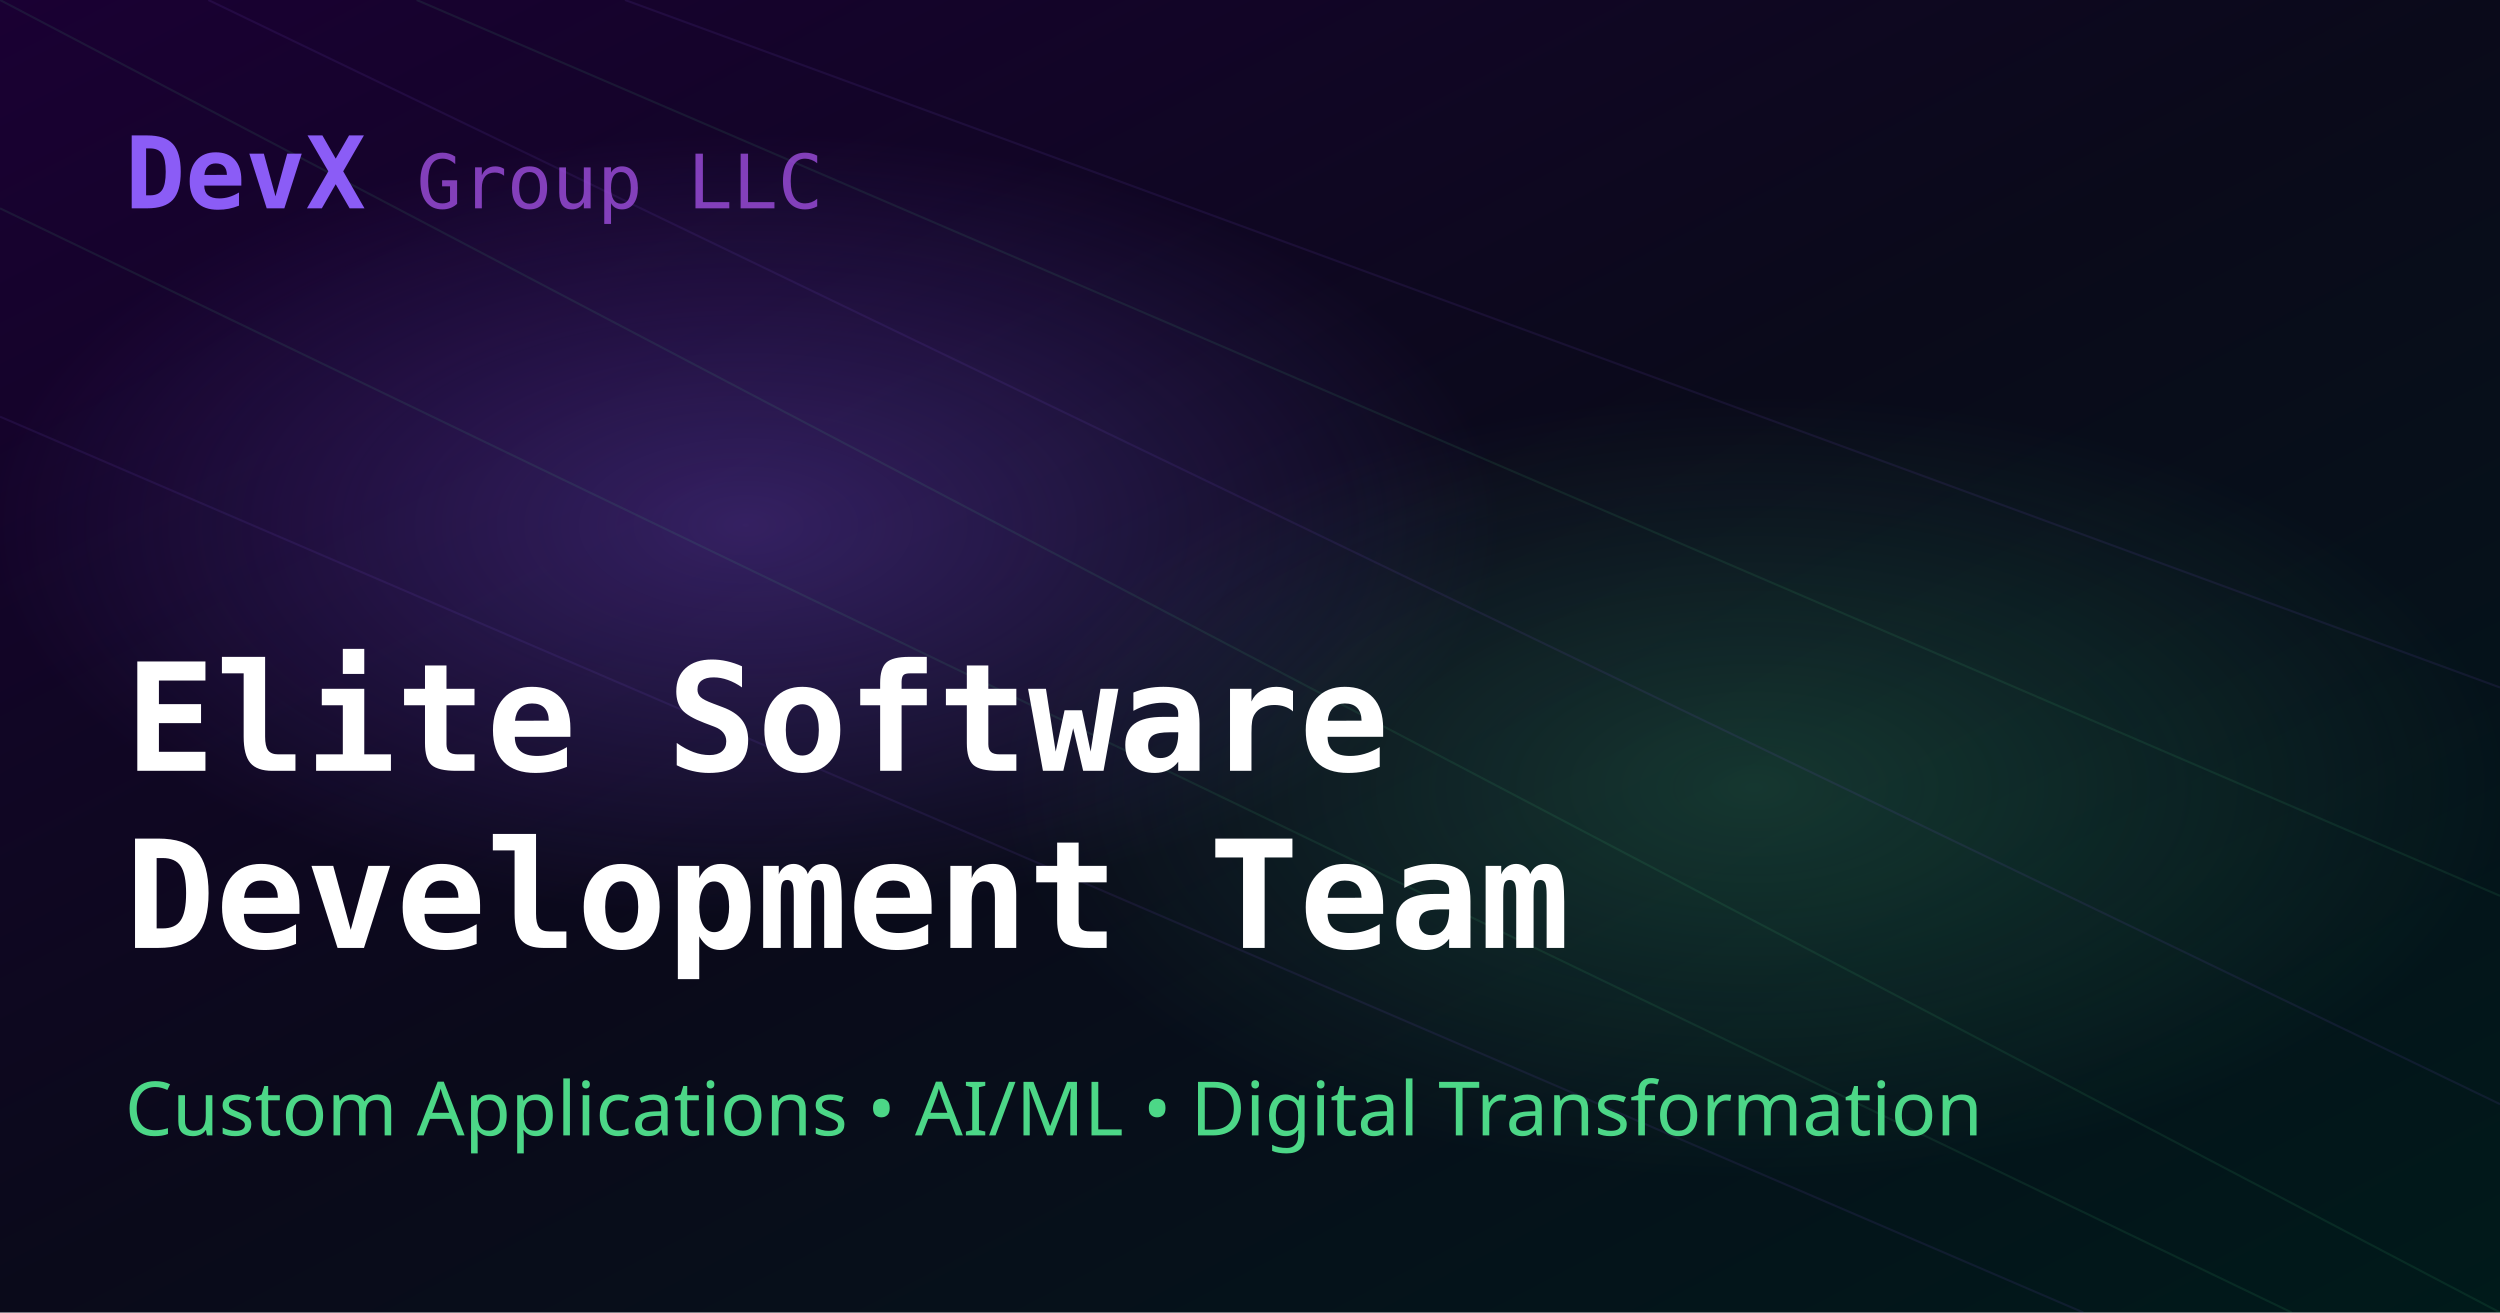
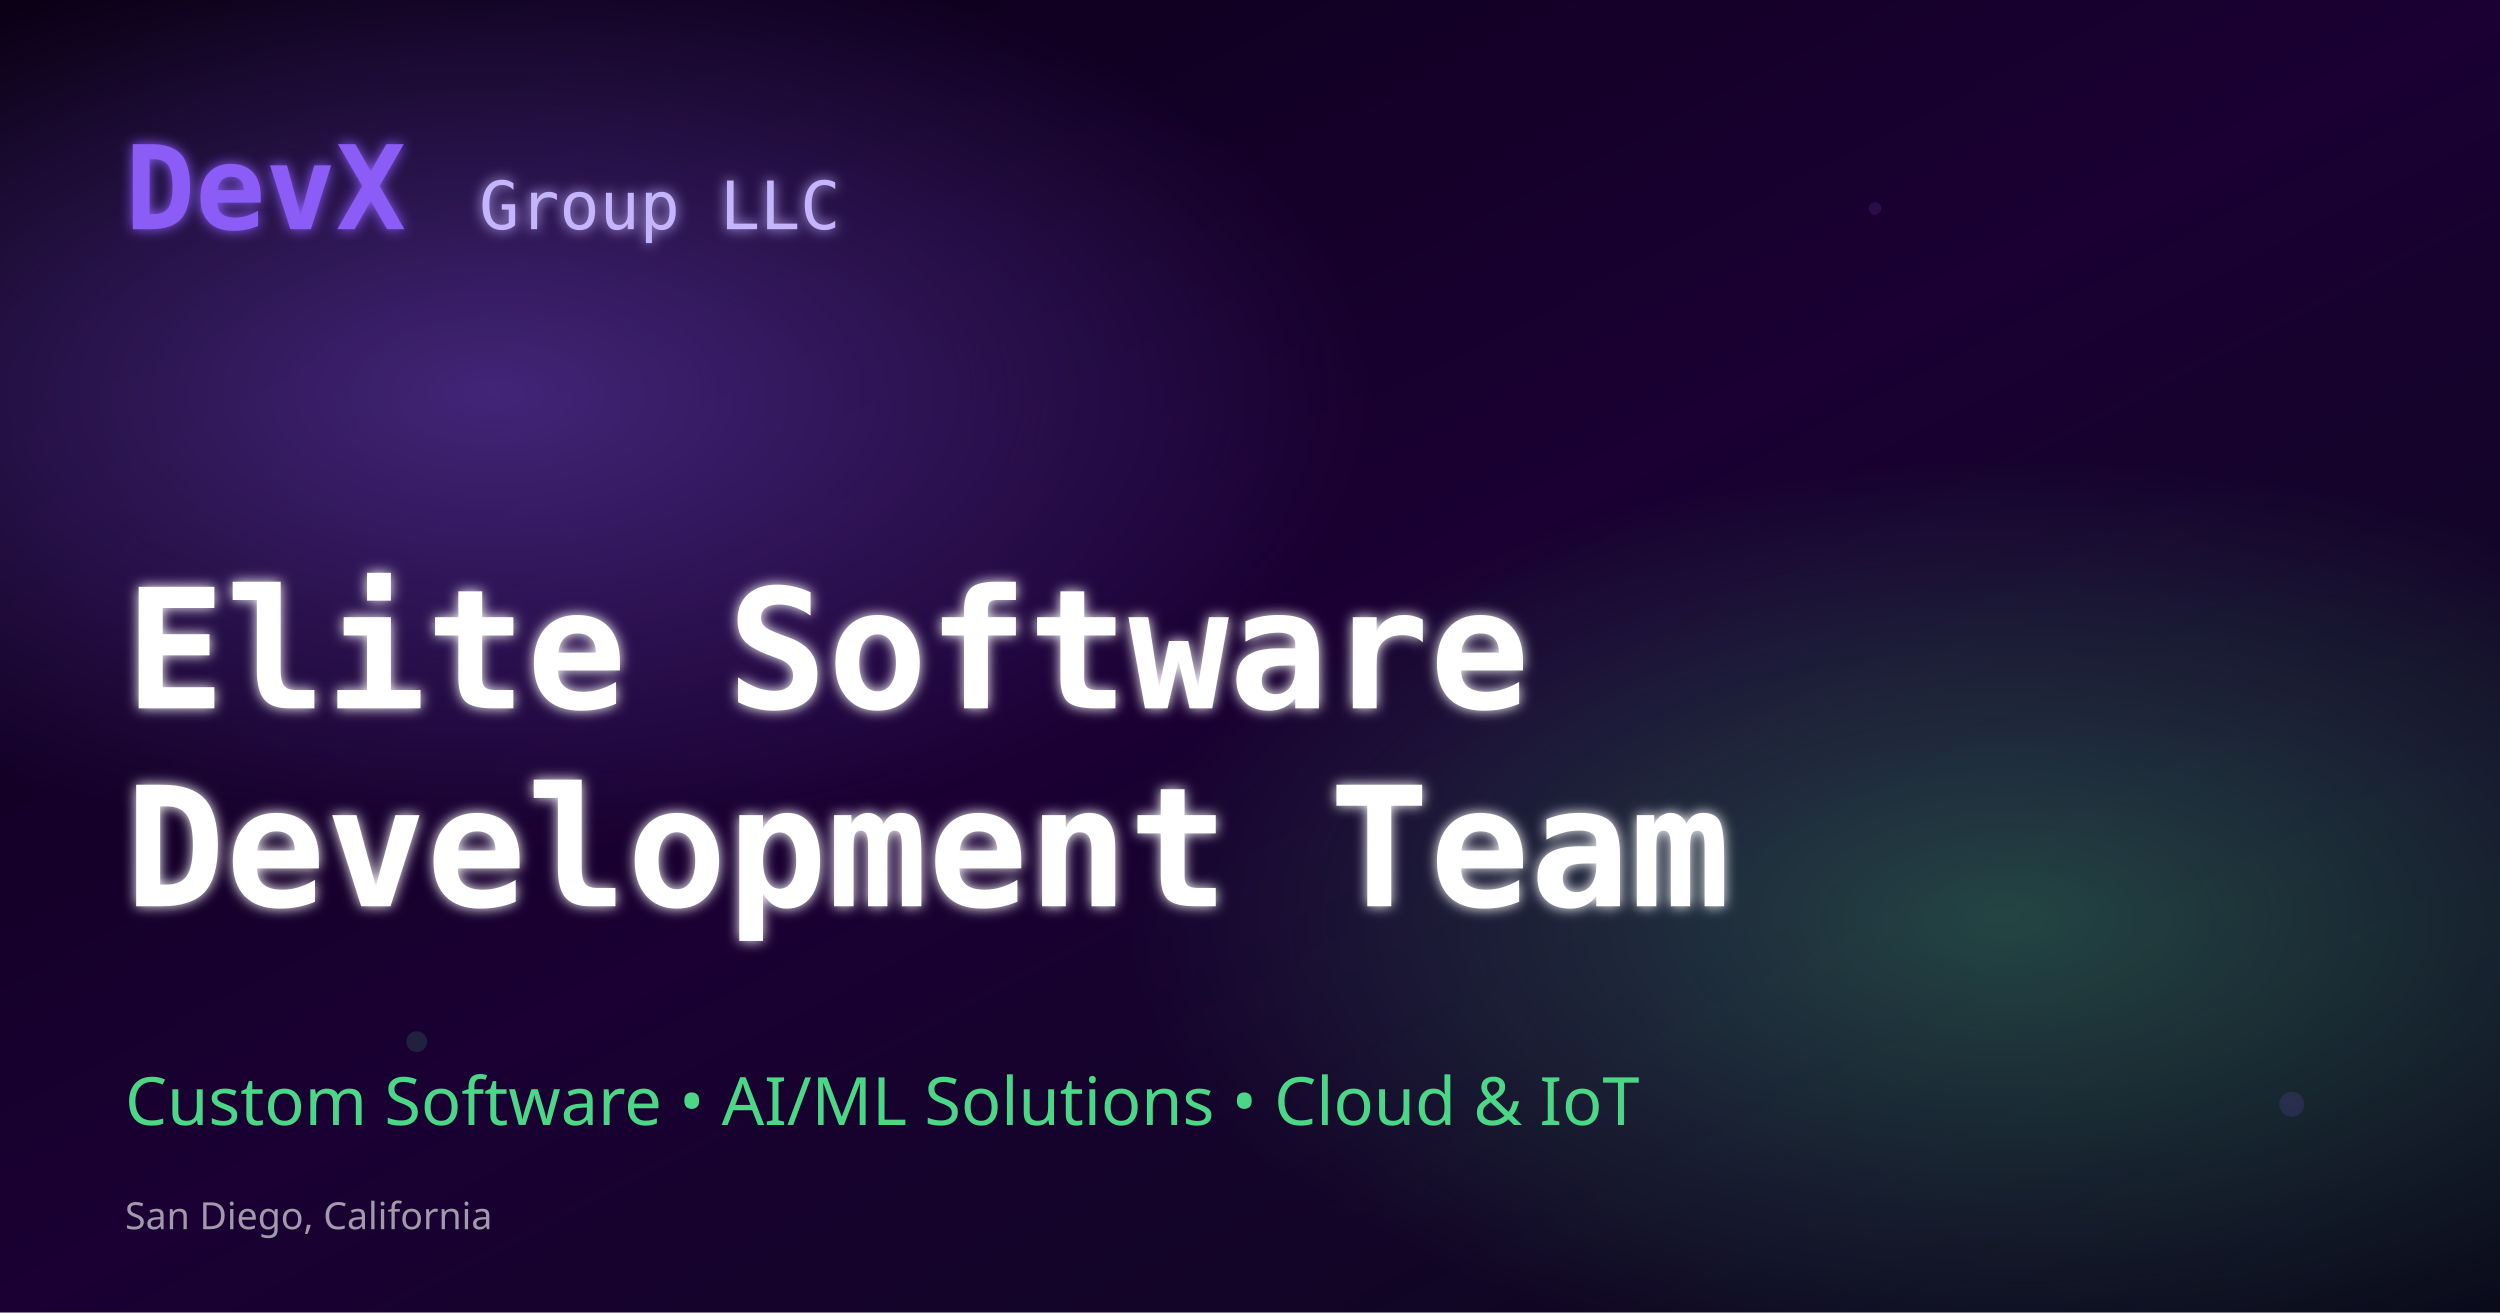
<svg xmlns="http://www.w3.org/2000/svg" width="1200" height="630">
  <defs>
    <linearGradient id="bgGradient" x1="0%" y1="0%" x2="100%" y2="100%">
-       <stop offset="0%" style="stop-color:#1a0033;stop-opacity:1" />
-       <stop offset="50%" style="stop-color:#0a0a1a;stop-opacity:1" />
-       <stop offset="100%" style="stop-color:#001a1a;stop-opacity:1" />
+       <stop offset="0%" style="stop-color:#0a0014;stop-opacity:1" />
+       <stop offset="50%" style="stop-color:#1a0033;stop-opacity:1" />
+       <stop offset="100%" style="stop-color:#0a0a1a;stop-opacity:1" />
    </linearGradient>
-     <radialGradient id="glow1" cx="30%" cy="40%">
-       <stop offset="0%" style="stop-color:#8B5CF6;stop-opacity:0.3" />
-       <stop offset="60%" style="stop-color:#8B5CF6;stop-opacity:0" />
+     <radialGradient id="glow1" cx="20%" cy="30%">
+       <stop offset="0%" style="stop-color:#8B5CF6;stop-opacity:0.4" />
+       <stop offset="70%" style="stop-color:#8B5CF6;stop-opacity:0" />
    </radialGradient>
-     <radialGradient id="glow2" cx="70%" cy="60%">
-       <stop offset="0%" style="stop-color:#4CD787;stop-opacity:0.2" />
-       <stop offset="60%" style="stop-color:#4CD787;stop-opacity:0" />
+     <radialGradient id="glow2" cx="80%" cy="70%">
+       <stop offset="0%" style="stop-color:#4CD787;stop-opacity:0.3" />
+       <stop offset="70%" style="stop-color:#4CD787;stop-opacity:0" />
    </radialGradient>
+     <filter id="glow" x="-50%" y="-50%" width="200%" height="200%">
+       <feGaussianBlur stdDeviation="3" result="coloredBlur" />
+       <feMerge>
+         <feMergeNode in="coloredBlur" />
+         <feMergeNode in="SourceGraphic" />
+       </feMerge>
+     </filter>
  </defs>
  <rect width="1200" height="630" fill="url(#bgGradient)" />
  <rect width="1200" height="630" fill="url(#glow1)" />
  <rect width="1200" height="630" fill="url(#glow2)" />
-   <g opacity="0.1">
-     <line x1="0" y1="0" x2="1200" y2="630" stroke="#4CD787" stroke-width="1" />
-     <line x1="100" y1="0" x2="1200" y2="530" stroke="#8B5CF6" stroke-width="1" />
-     <line x1="200" y1="0" x2="1200" y2="430" stroke="#4CD787" stroke-width="1" />
-     <line x1="300" y1="0" x2="1200" y2="330" stroke="#8B5CF6" stroke-width="1" />
-     <line x1="0" y1="100" x2="1100" y2="630" stroke="#4CD787" stroke-width="1" />
-     <line x1="0" y1="200" x2="1000" y2="630" stroke="#8B5CF6" stroke-width="1" />
+   <g opacity="0.15">
+     <circle cx="100" cy="100" r="4" fill="#4CD787" />
+     <circle cx="1100" cy="530" r="6" fill="#8B5CF6" />
+     <circle cx="900" cy="100" r="3" fill="#9d4edd" />
+     <circle cx="200" cy="500" r="5" fill="#4CD787" />
  </g>
-   <text x="60" y="100" font-family="'IBM Plex Mono', monospace" font-size="48" font-weight="bold" fill="#8B5CF6">DevX</text>
-   <text x="200" y="100" font-family="'IBM Plex Mono', monospace" font-size="36" font-weight="300" fill="#9d4edd" opacity="0.8">Group LLC</text>
-   <text font-family="'IBM Plex Mono', monospace" font-size="72" font-weight="bold" fill="#ffffff">
-     <tspan x="60" y="370">Elite Software</tspan>
-     <tspan x="60" y="455">Development Team</tspan>
+   <g filter="url(#glow)">
+     <text x="60" y="110" font-family="'IBM Plex Mono', monospace" font-size="56" font-weight="bold" fill="#8B5CF6">DevX</text>
+     <text x="230" y="110" font-family="'IBM Plex Mono', monospace" font-size="32" font-weight="300" fill="#c4b5fd">Group LLC</text>
+   </g>
+   <text font-family="'IBM Plex Mono', monospace" font-size="80" font-weight="bold" fill="#ffffff" filter="url(#glow)">
+     <tspan x="60" y="340">Elite Software</tspan>
+     <tspan x="60" y="435">Development Team</tspan>
  </text>
-   <text x="60" y="545" font-family="'IBM Plex Sans', sans-serif" font-size="36" font-weight="400" fill="#4CD787">
-     Custom Applications • AI/ML • Digital Transformation
+   <text x="60" y="540" font-family="'IBM Plex Sans', sans-serif" font-size="32" font-weight="500" fill="#4CD787">
+     <tspan>Custom Software • AI/ML Solutions • Cloud &amp; IoT</tspan>
+   </text>
+   <text x="60" y="590" font-family="'IBM Plex Sans', sans-serif" font-size="18" font-weight="400" fill="#ffffff" opacity="0.6">
+     San Diego, California
  </text>
</svg>
